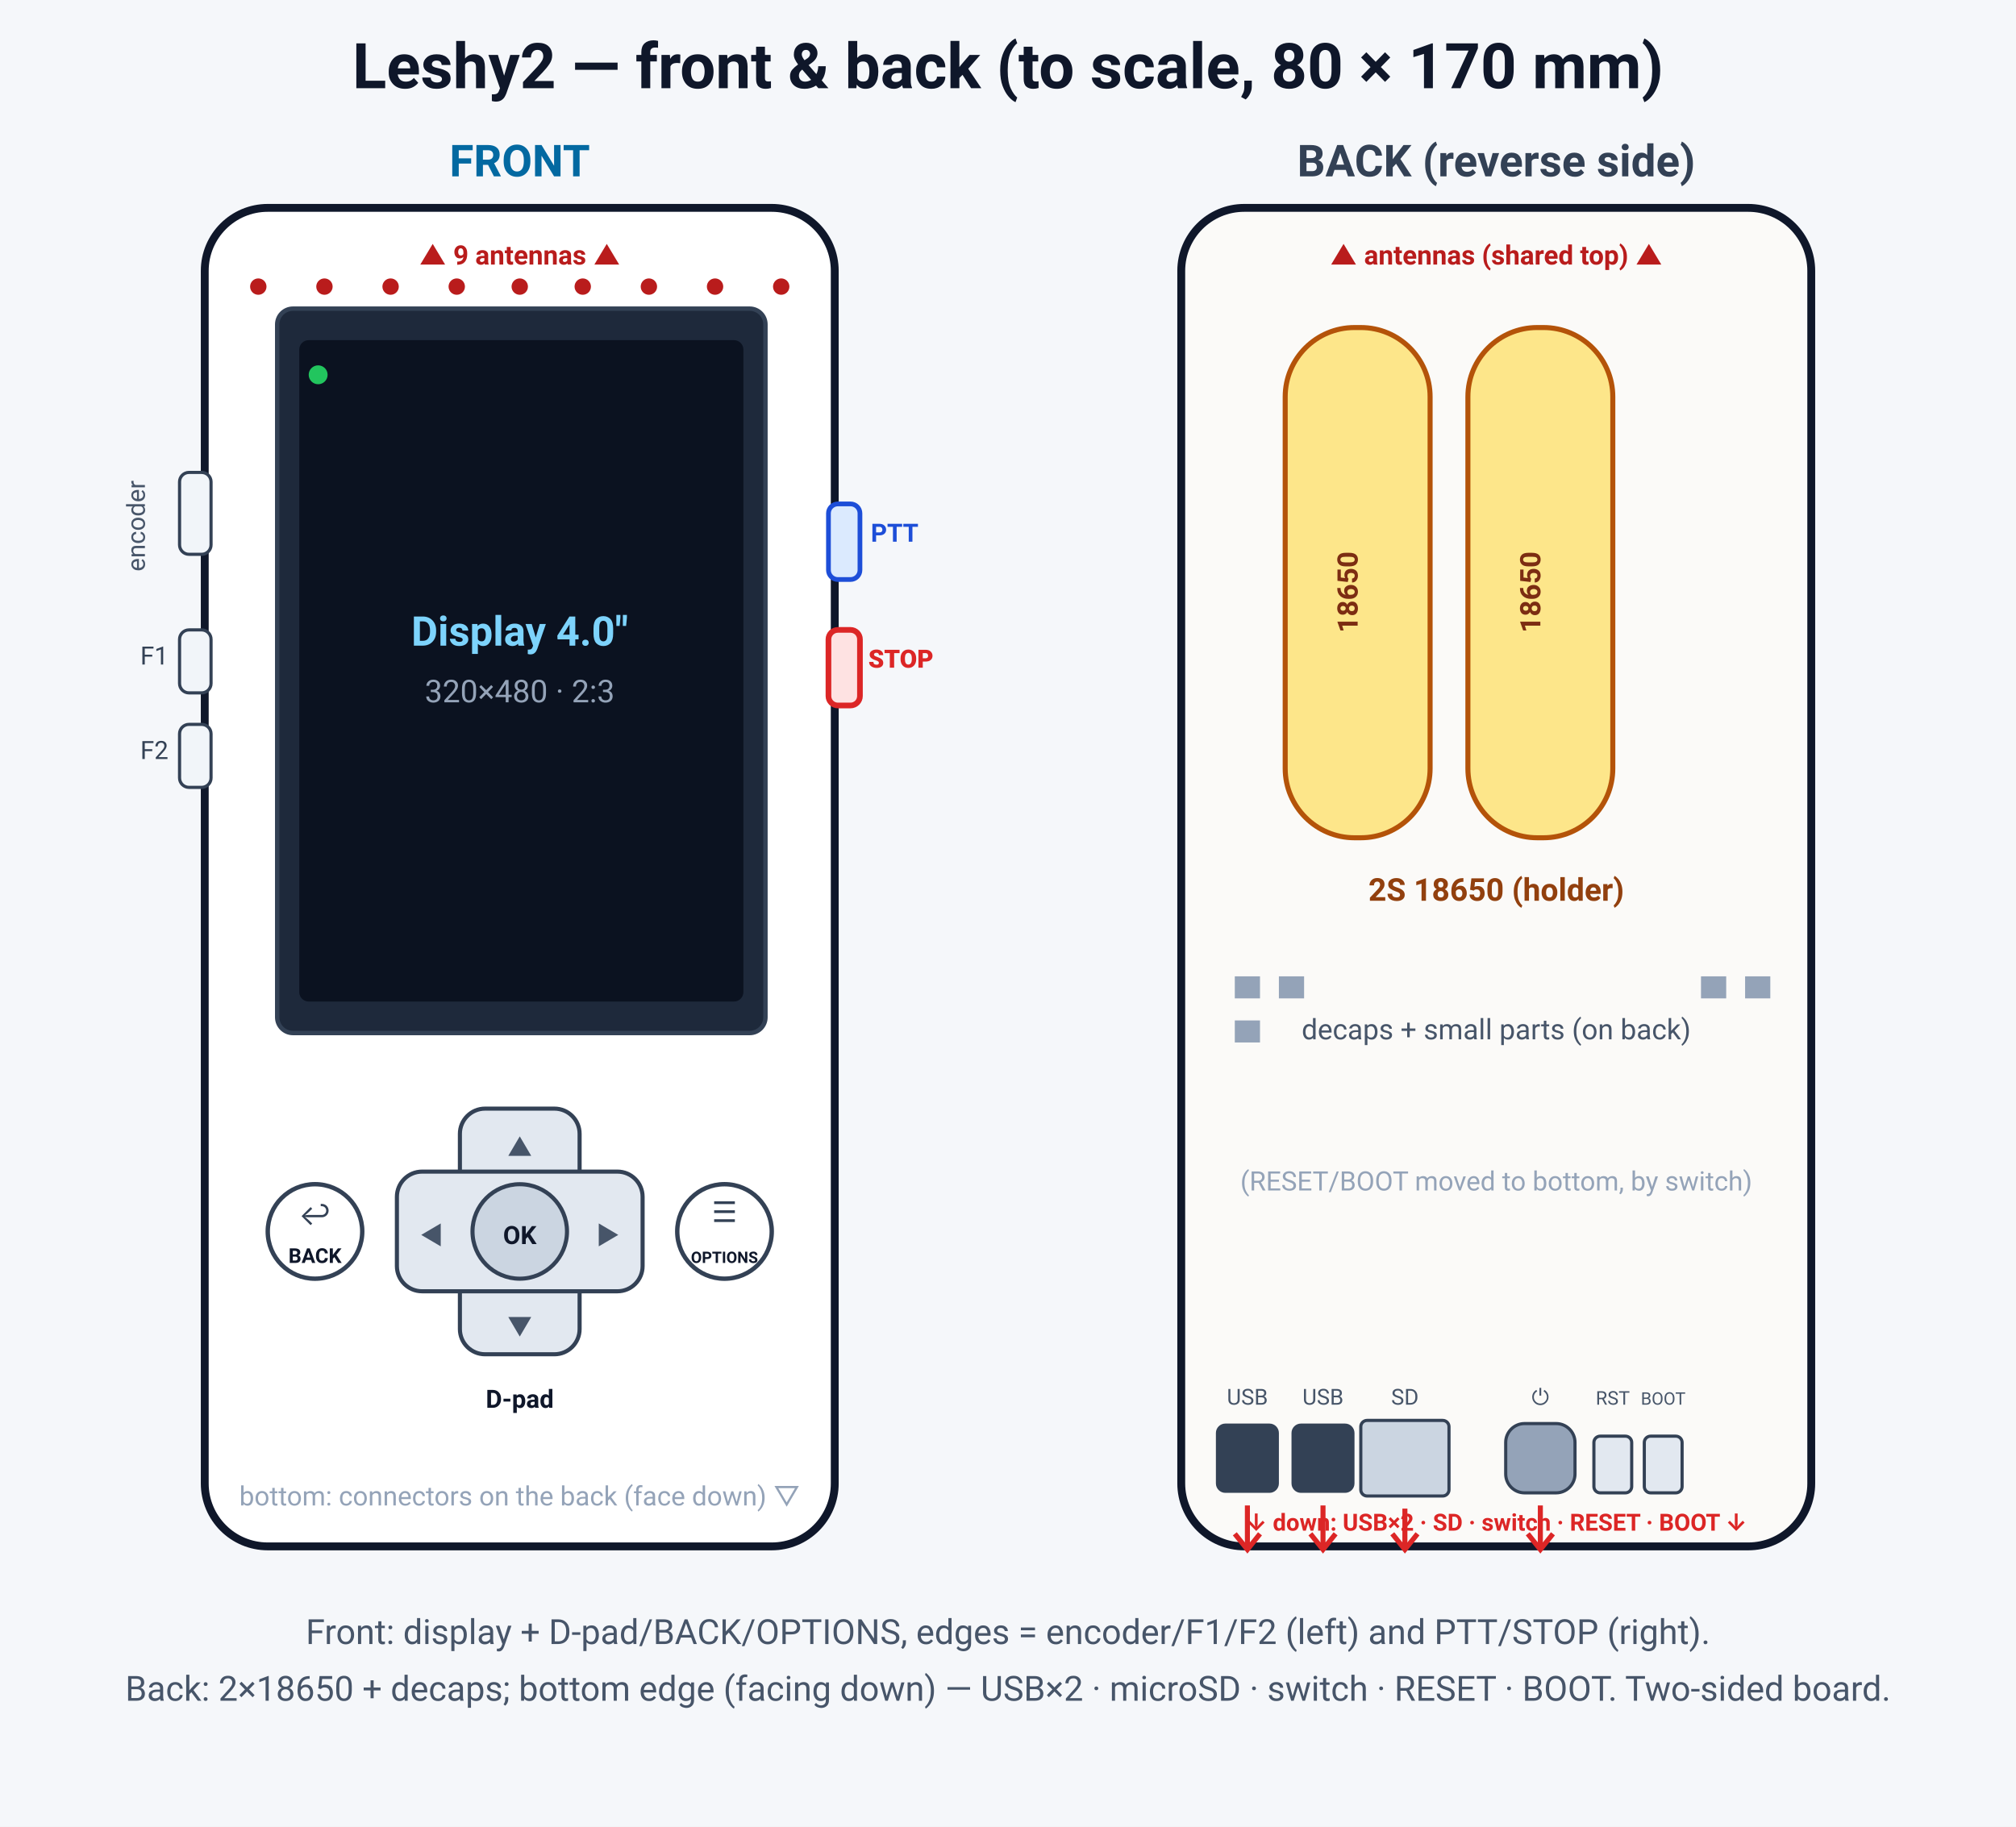
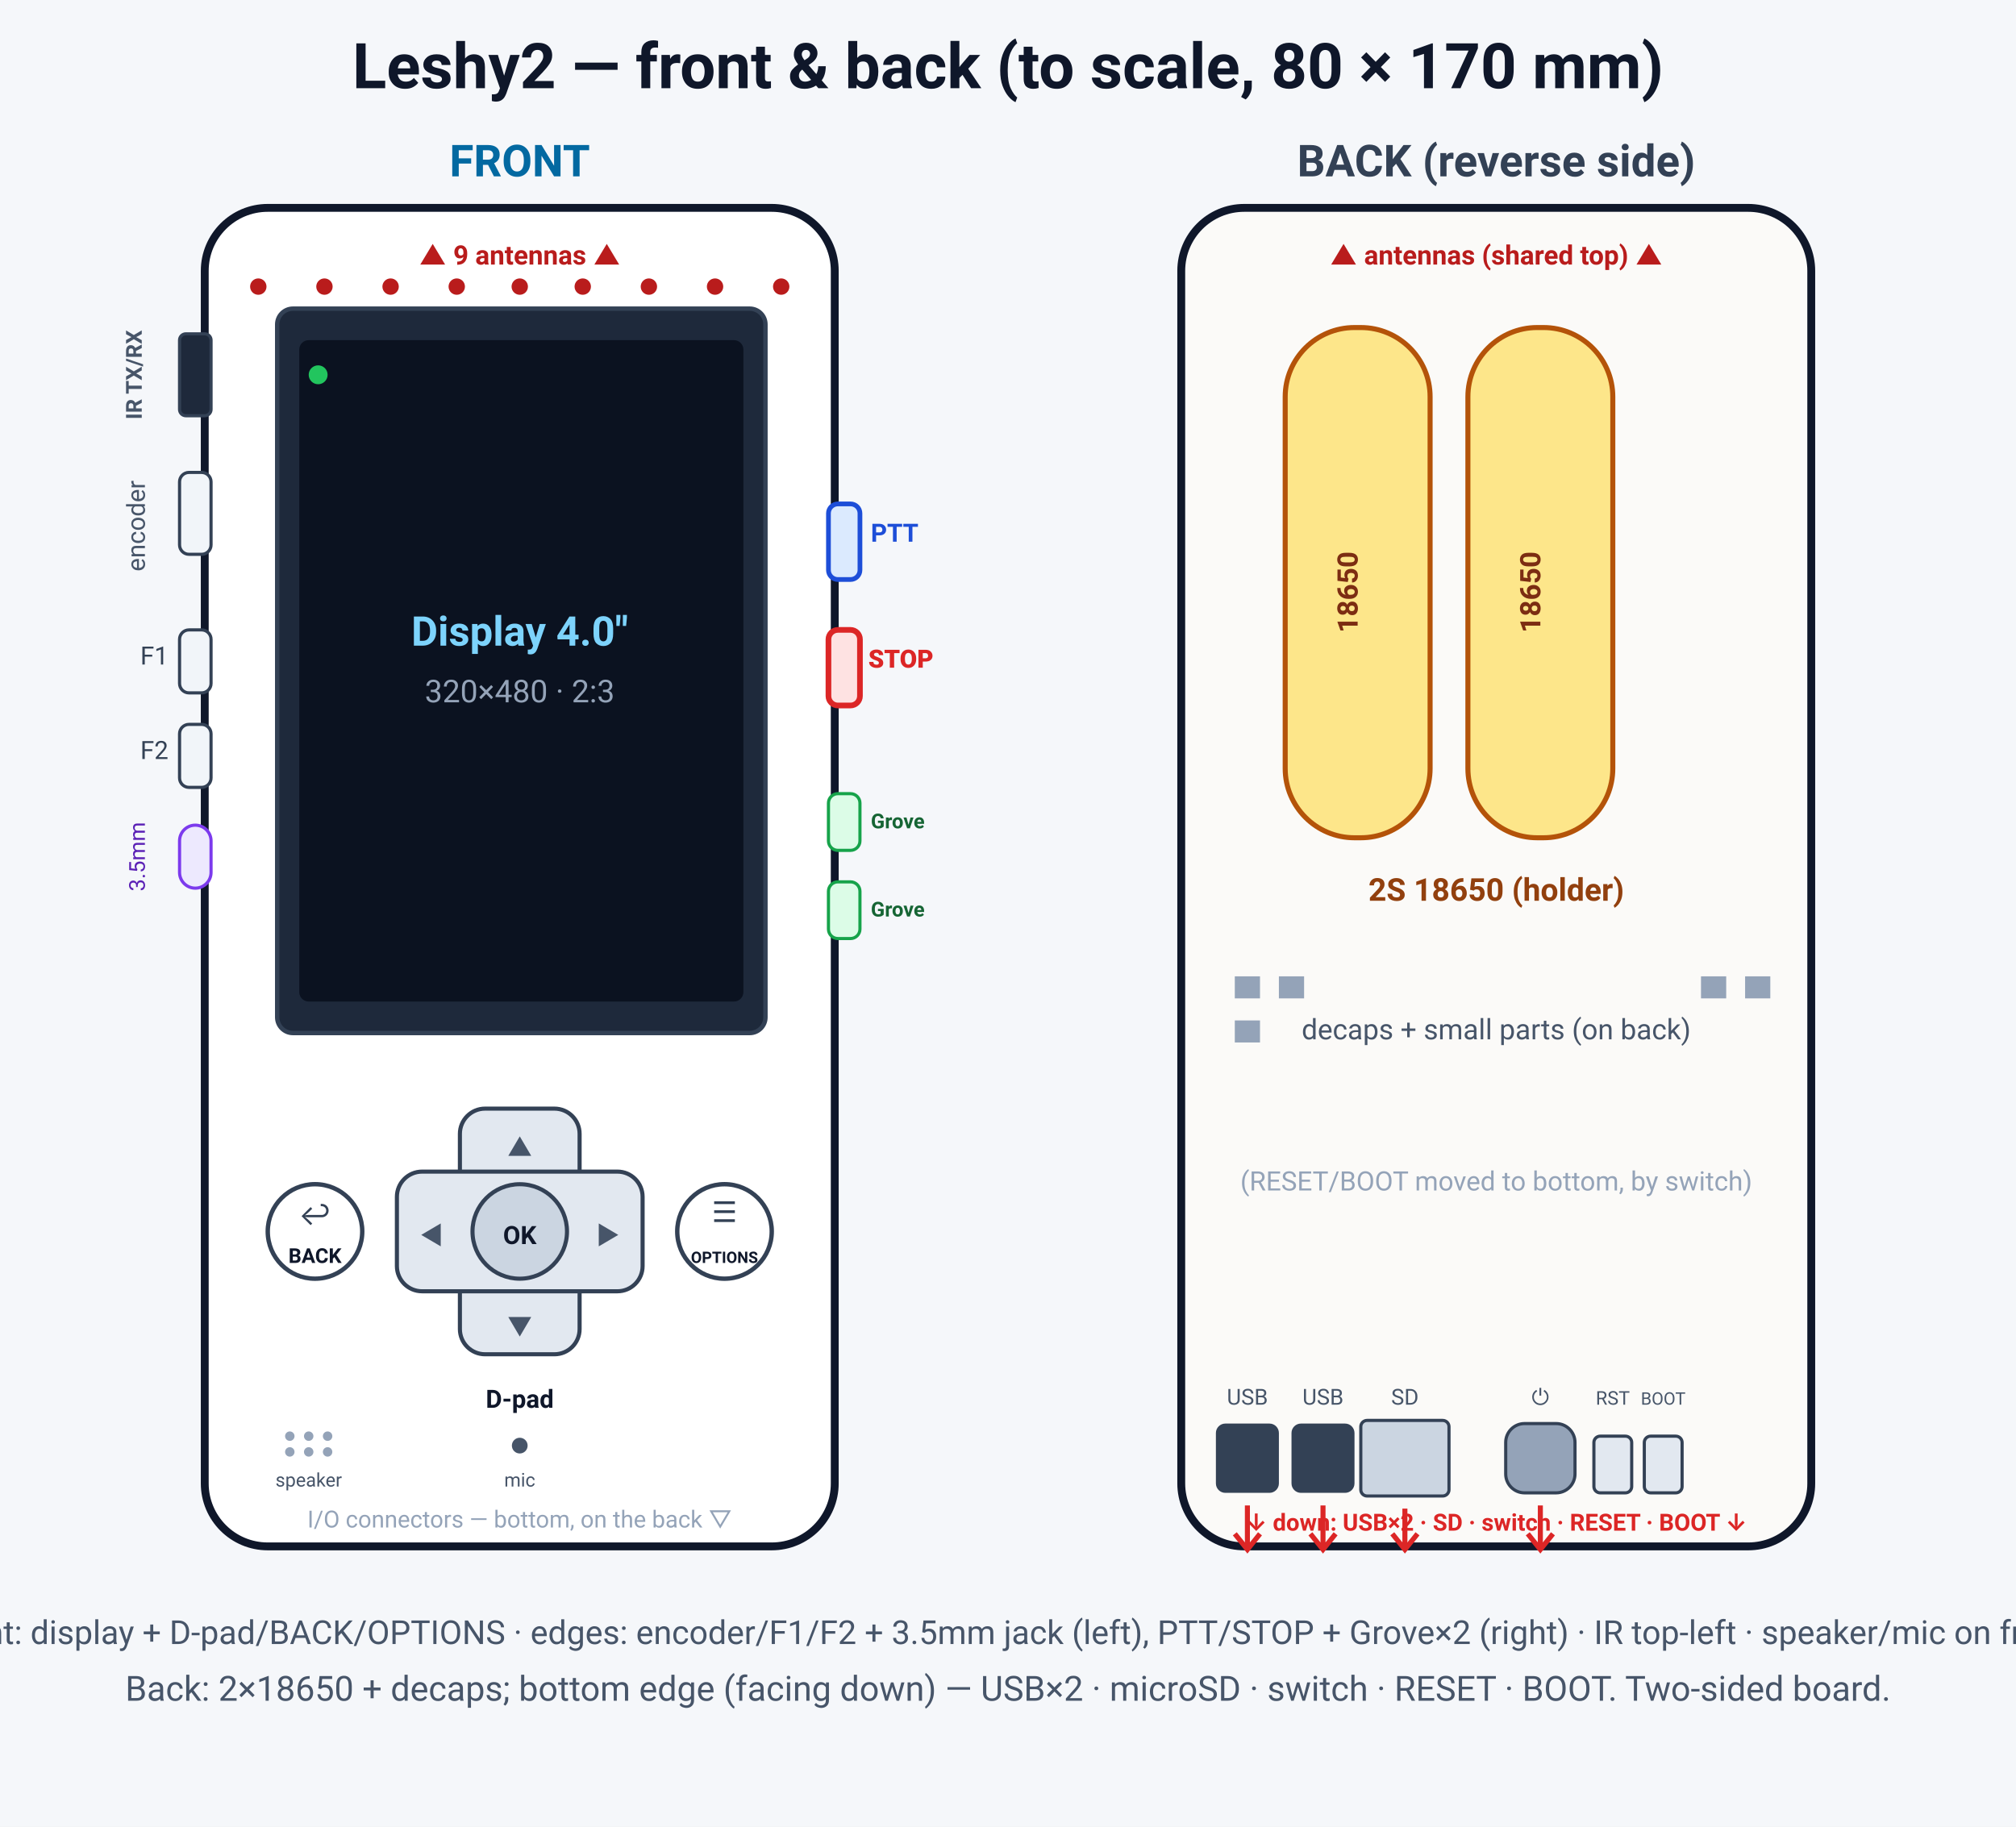
<svg xmlns="http://www.w3.org/2000/svg" viewBox="0 0 640 580" font-family="-apple-system,Segoe UI,Roboto,sans-serif">
  <rect width="640" height="580" fill="#f5f7fa" />
  <text x="320" y="28" text-anchor="middle" font-size="20" font-weight="700" fill="#0f172a">Leshy2 — front &amp; back (to scale, 80 × 170 mm)</text>
  <text x="165" y="56" text-anchor="middle" font-size="14" font-weight="700" fill="#0369a1">FRONT</text>
  <rect x="65" y="66" width="200" height="425" rx="20" fill="#ffffff" stroke="#0f172a" stroke-width="2.5" />
  <text x="165" y="84" text-anchor="middle" font-size="8.5" font-weight="600" fill="#b91c1c">▲ 9 antennas ▲</text>
  <g fill="#b91c1c">
    <circle cx="82" cy="91" r="2.6" />
    <circle cx="103" cy="91" r="2.6" />
    <circle cx="124" cy="91" r="2.6" />
    <circle cx="145" cy="91" r="2.6" />
    <circle cx="165" cy="91" r="2.6" />
    <circle cx="185" cy="91" r="2.6" />
    <circle cx="206" cy="91" r="2.6" />
    <circle cx="227" cy="91" r="2.6" />
    <circle cx="248" cy="91" r="2.6" />
  </g>
  <rect x="88" y="98" width="155" height="230" rx="5" fill="#1e293b" stroke="#334155" stroke-width="1.4" />
  <rect x="95" y="108" width="141" height="210" rx="3" fill="#0b1220" />
  <text x="165" y="205" text-anchor="middle" font-size="13" font-weight="700" fill="#7dd3fc">Display 4.0″</text>
  <text x="165" y="223" text-anchor="middle" font-size="10" fill="#94a3b8">320×480 · 2:3</text>
  <circle cx="101" cy="119" r="3" fill="#22c55e" />
  <rect x="146" y="352" width="38" height="78" rx="8" fill="#e2e8f0" stroke="#334155" stroke-width="1.3" />
  <rect x="126" y="372" width="78" height="38" rx="8" fill="#e2e8f0" stroke="#334155" stroke-width="1.3" />
  <circle cx="165" cy="391" r="15" fill="#cbd5e1" stroke="#334155" stroke-width="1.3" />
  <text x="165" y="395" text-anchor="middle" font-size="8" font-weight="700" fill="#0f172a">OK</text>
  <text x="165" y="367" text-anchor="middle" font-size="8" fill="#475569">▲</text>
  <text x="165" y="424" text-anchor="middle" font-size="8" fill="#475569">▼</text>
  <text x="137" y="395" text-anchor="middle" font-size="8" fill="#475569">◀</text>
  <text x="193" y="395" text-anchor="middle" font-size="8" fill="#475569">▶</text>
  <text x="165" y="447" text-anchor="middle" font-size="8" font-weight="700" fill="#0f172a">D-pad</text>
  <circle cx="100" cy="391" r="15" fill="#fff" stroke="#334155" stroke-width="1.4" />
  <text x="100" y="389" text-anchor="middle" font-size="9" fill="#334155">↩</text>
  <text x="100" y="401" text-anchor="middle" font-size="6.5" font-weight="700" fill="#0f172a">BACK</text>
  <circle cx="230" cy="391" r="15" fill="#fff" stroke="#334155" stroke-width="1.4" />
  <text x="230" y="388" text-anchor="middle" font-size="9" fill="#334155">☰</text>
  <text x="230" y="401" text-anchor="middle" font-size="5" font-weight="700" fill="#0f172a">OPTIONS</text>
+   <rect x="57" y="106" width="10" height="26" rx="2" fill="#1e293b" stroke="#334155" />
+   <text x="45" y="119" text-anchor="middle" font-size="7" font-weight="600" fill="#475569" transform="rotate(-90 45 119)">IR TX/RX</text>
  <rect x="57" y="150" width="10" height="26" rx="3" fill="#f1f5f9" stroke="#334155" />
  <text x="46" y="167" text-anchor="middle" font-size="8" fill="#475569" transform="rotate(-90 46 167)">encoder</text>
  <rect x="57" y="200" width="10" height="20" rx="3" fill="#f1f5f9" stroke="#334155" />
  <text x="49" y="211" text-anchor="middle" font-size="8" fill="#334155">F1</text>
  <rect x="57" y="230" width="10" height="20" rx="3" fill="#f1f5f9" stroke="#334155" />
  <text x="49" y="241" text-anchor="middle" font-size="8" fill="#334155">F2</text>
+   <rect x="57" y="262" width="10" height="20" rx="5" fill="#ede9fe" stroke="#7c3aed" />
+   <text x="46" y="272" text-anchor="middle" font-size="7" fill="#5b21b6" transform="rotate(-90 46 272)">3.5mm</text>
  <rect x="263" y="160" width="10" height="24" rx="3" fill="#dbeafe" stroke="#1d4ed8" stroke-width="1.5" />
  <text x="284" y="172" text-anchor="middle" font-size="8" font-weight="700" fill="#1d4ed8">PTT</text>
  <rect x="263" y="200" width="10" height="24" rx="3" fill="#fee2e2" stroke="#dc2626" stroke-width="1.8" />
  <text x="286" y="212" text-anchor="middle" font-size="8" font-weight="800" fill="#dc2626">STOP</text>
-   <text x="165" y="478" text-anchor="middle" font-size="8.5" fill="#94a3b8">bottom: connectors on the back (face down) ▽</text>
+   <rect x="263" y="252" width="10" height="18" rx="3" fill="#dcfce7" stroke="#16a34a" />
+   <text x="285" y="263" text-anchor="middle" font-size="6.5" font-weight="700" fill="#166534">Grove</text>
+   <rect x="263" y="280" width="10" height="18" rx="3" fill="#dcfce7" stroke="#16a34a" />
+   <text x="285" y="291" text-anchor="middle" font-size="6.5" font-weight="700" fill="#166534">Grove</text>
+   <g fill="#94a3b8">
+     <circle cx="92" cy="456" r="1.5" />
+     <circle cx="98" cy="456" r="1.5" />
+     <circle cx="104" cy="456" r="1.5" />
+     <circle cx="92" cy="461" r="1.5" />
+     <circle cx="98" cy="461" r="1.5" />
+     <circle cx="104" cy="461" r="1.5" />
+   </g>
+   <text x="98" y="472" text-anchor="middle" font-size="6" fill="#475569">speaker</text>
+   <circle cx="165" cy="459" r="2.5" fill="#475569" />
+   <text x="165" y="472" text-anchor="middle" font-size="6" fill="#475569">mic</text>
+   <text x="165" y="485" text-anchor="middle" font-size="7.5" fill="#94a3b8">I/O connectors — bottom, on the back ▽</text>
  <text x="475" y="56" text-anchor="middle" font-size="14" font-weight="700" fill="#334155">BACK (reverse side)</text>
  <rect x="375" y="66" width="200" height="425" rx="20" fill="#fbfaf8" stroke="#0f172a" stroke-width="2.5" />
  <text x="475" y="84" text-anchor="middle" font-size="8.5" font-weight="600" fill="#b91c1c">▲ antennas (shared top) ▲</text>
  <rect x="408" y="104" width="46" height="162" rx="22" fill="#fde68a" stroke="#b45309" stroke-width="1.6" />
  <rect x="466" y="104" width="46" height="162" rx="22" fill="#fde68a" stroke="#b45309" stroke-width="1.6" />
  <text x="431" y="188" text-anchor="middle" font-size="9" font-weight="700" fill="#7c2d12" transform="rotate(-90 431 188)">18650</text>
  <text x="489" y="188" text-anchor="middle" font-size="9" font-weight="700" fill="#7c2d12" transform="rotate(-90 489 188)">18650</text>
  <text x="475" y="286" text-anchor="middle" font-size="10" font-weight="700" fill="#92400e">2S 18650 (holder)</text>
  <g fill="#94a3b8">
    <rect x="392" y="310" width="8" height="7" />
    <rect x="406" y="310" width="8" height="7" />
    <rect x="392" y="324" width="8" height="7" />
    <rect x="540" y="310" width="8" height="7" />
    <rect x="554" y="310" width="8" height="7" />
  </g>
  <text x="475" y="330" text-anchor="middle" font-size="9" fill="#475569">decaps + small parts (on back)</text>
  <text x="475" y="378" text-anchor="middle" font-size="8.5" fill="#94a3b8">(RESET/BOOT moved to bottom, by switch)</text>
  <rect x="386" y="452" width="20" height="22" rx="3" fill="#334155" />
  <rect x="410" y="452" width="20" height="22" rx="3" fill="#334155" />
  <rect x="432" y="451" width="28" height="24" rx="2" fill="#cbd5e1" stroke="#334155" />
  <rect x="478" y="452" width="22" height="22" rx="6" fill="#94a3b8" stroke="#334155" />
  <rect x="506" y="456" width="12" height="18" rx="2" fill="#e2e8f0" stroke="#334155" />
  <rect x="522" y="456" width="12" height="18" rx="2" fill="#e2e8f0" stroke="#334155" />
  <text x="396" y="446" text-anchor="middle" font-size="7" fill="#475569">USB</text>
  <text x="420" y="446" text-anchor="middle" font-size="7" fill="#475569">USB</text>
  <text x="446" y="446" text-anchor="middle" font-size="7" fill="#475569">SD</text>
  <text x="489" y="446" text-anchor="middle" font-size="7" fill="#475569">⏻</text>
  <text x="512" y="446" text-anchor="middle" font-size="6" fill="#475569">RST</text>
  <text x="528" y="446" text-anchor="middle" font-size="5.5" fill="#475569">BOOT</text>
  <g stroke="#dc2626" stroke-width="1.6" fill="none">
    <path d="M396 478 L396 491" />
    <path d="M392 487 L396 492 L400 487" />
    <path d="M420 478 L420 491" />
    <path d="M416 487 L420 492 L424 487" />
    <path d="M446 479 L446 491" />
    <path d="M442 487 L446 492 L450 487" />
    <path d="M489 478 L489 491" />
    <path d="M485 487 L489 492 L493 487" />
  </g>
  <text x="475" y="486" text-anchor="middle" font-size="7.5" font-weight="700" fill="#dc2626">↓ down: USB×2 · SD · switch · RESET · BOOT ↓</text>
-   <text x="320" y="522" text-anchor="middle" font-size="11" fill="#475569">Front: display + D-pad/BACK/OPTIONS, edges = encoder/F1/F2 (left) and PTT/STOP (right).</text>
+   <text x="320" y="522" text-anchor="middle" font-size="10.5" fill="#475569">Front: display + D-pad/BACK/OPTIONS · edges: encoder/F1/F2 + 3.5mm jack (left), PTT/STOP + Grove×2 (right) · IR top-left · speaker/mic on front.</text>
  <text x="320" y="540" text-anchor="middle" font-size="11" fill="#475569">Back: 2×18650 + decaps; bottom edge (facing down) — USB×2 · microSD · switch · RESET · BOOT. Two-sided board.</text>
</svg>
